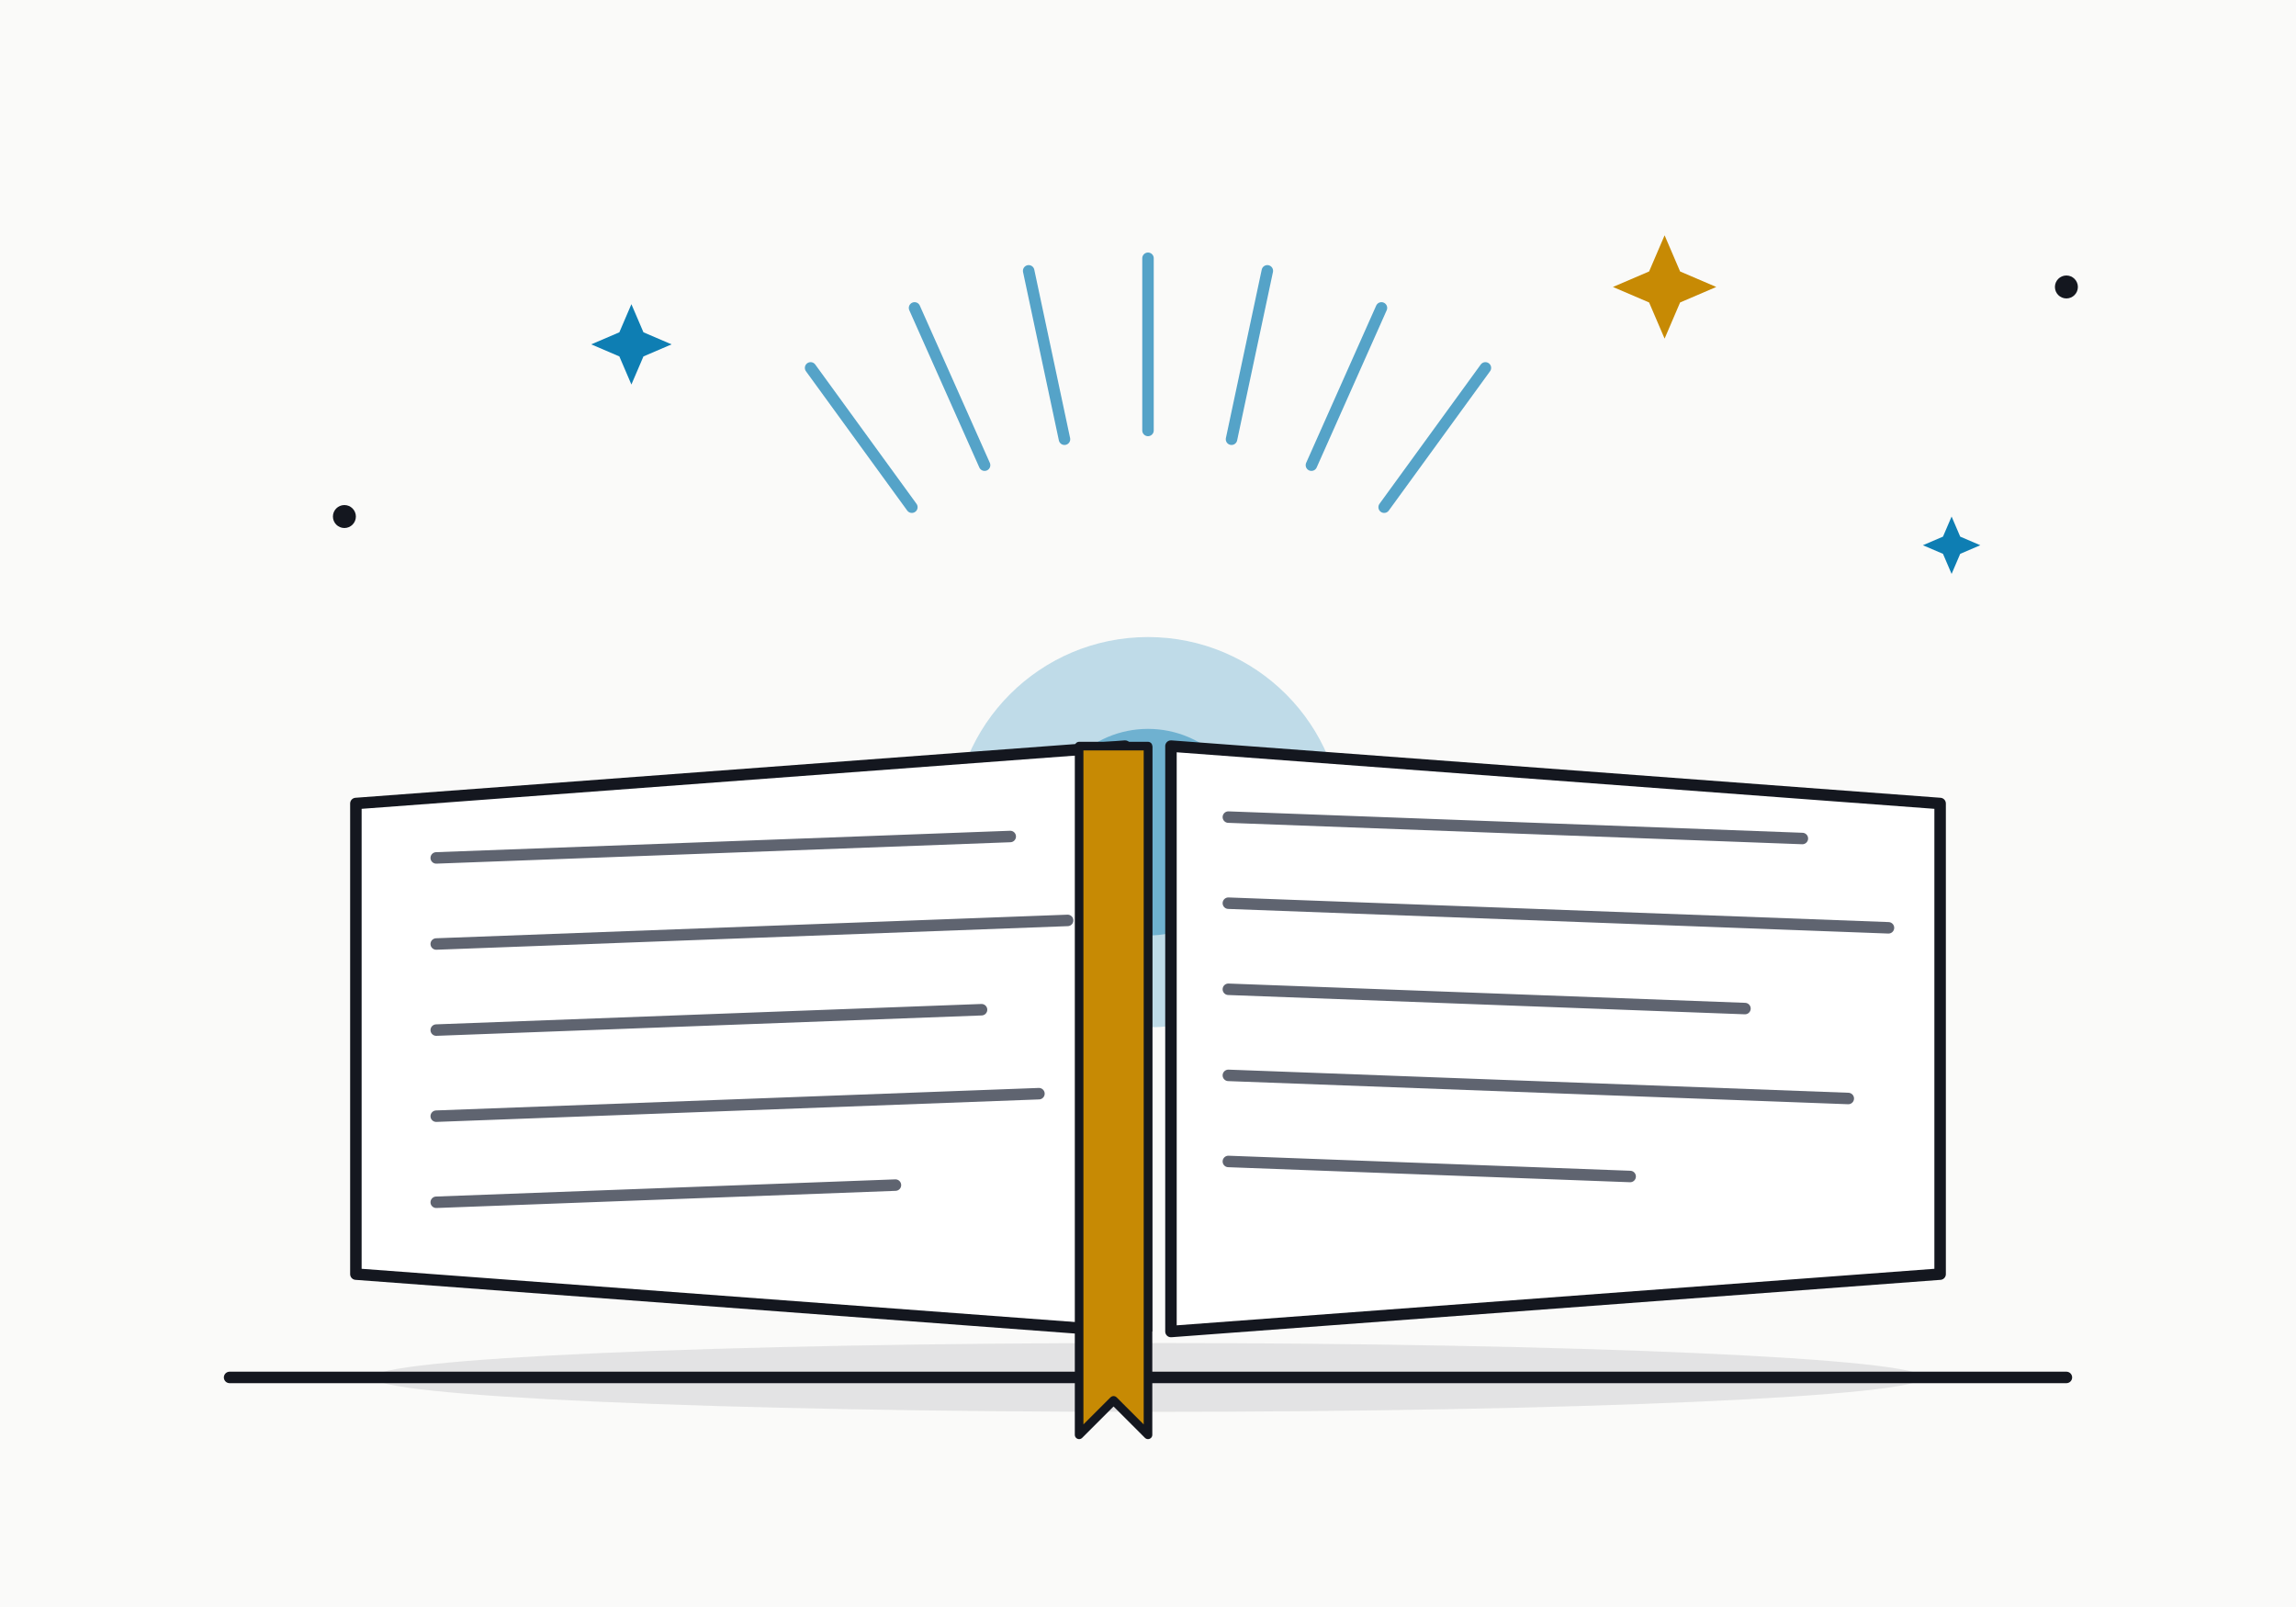
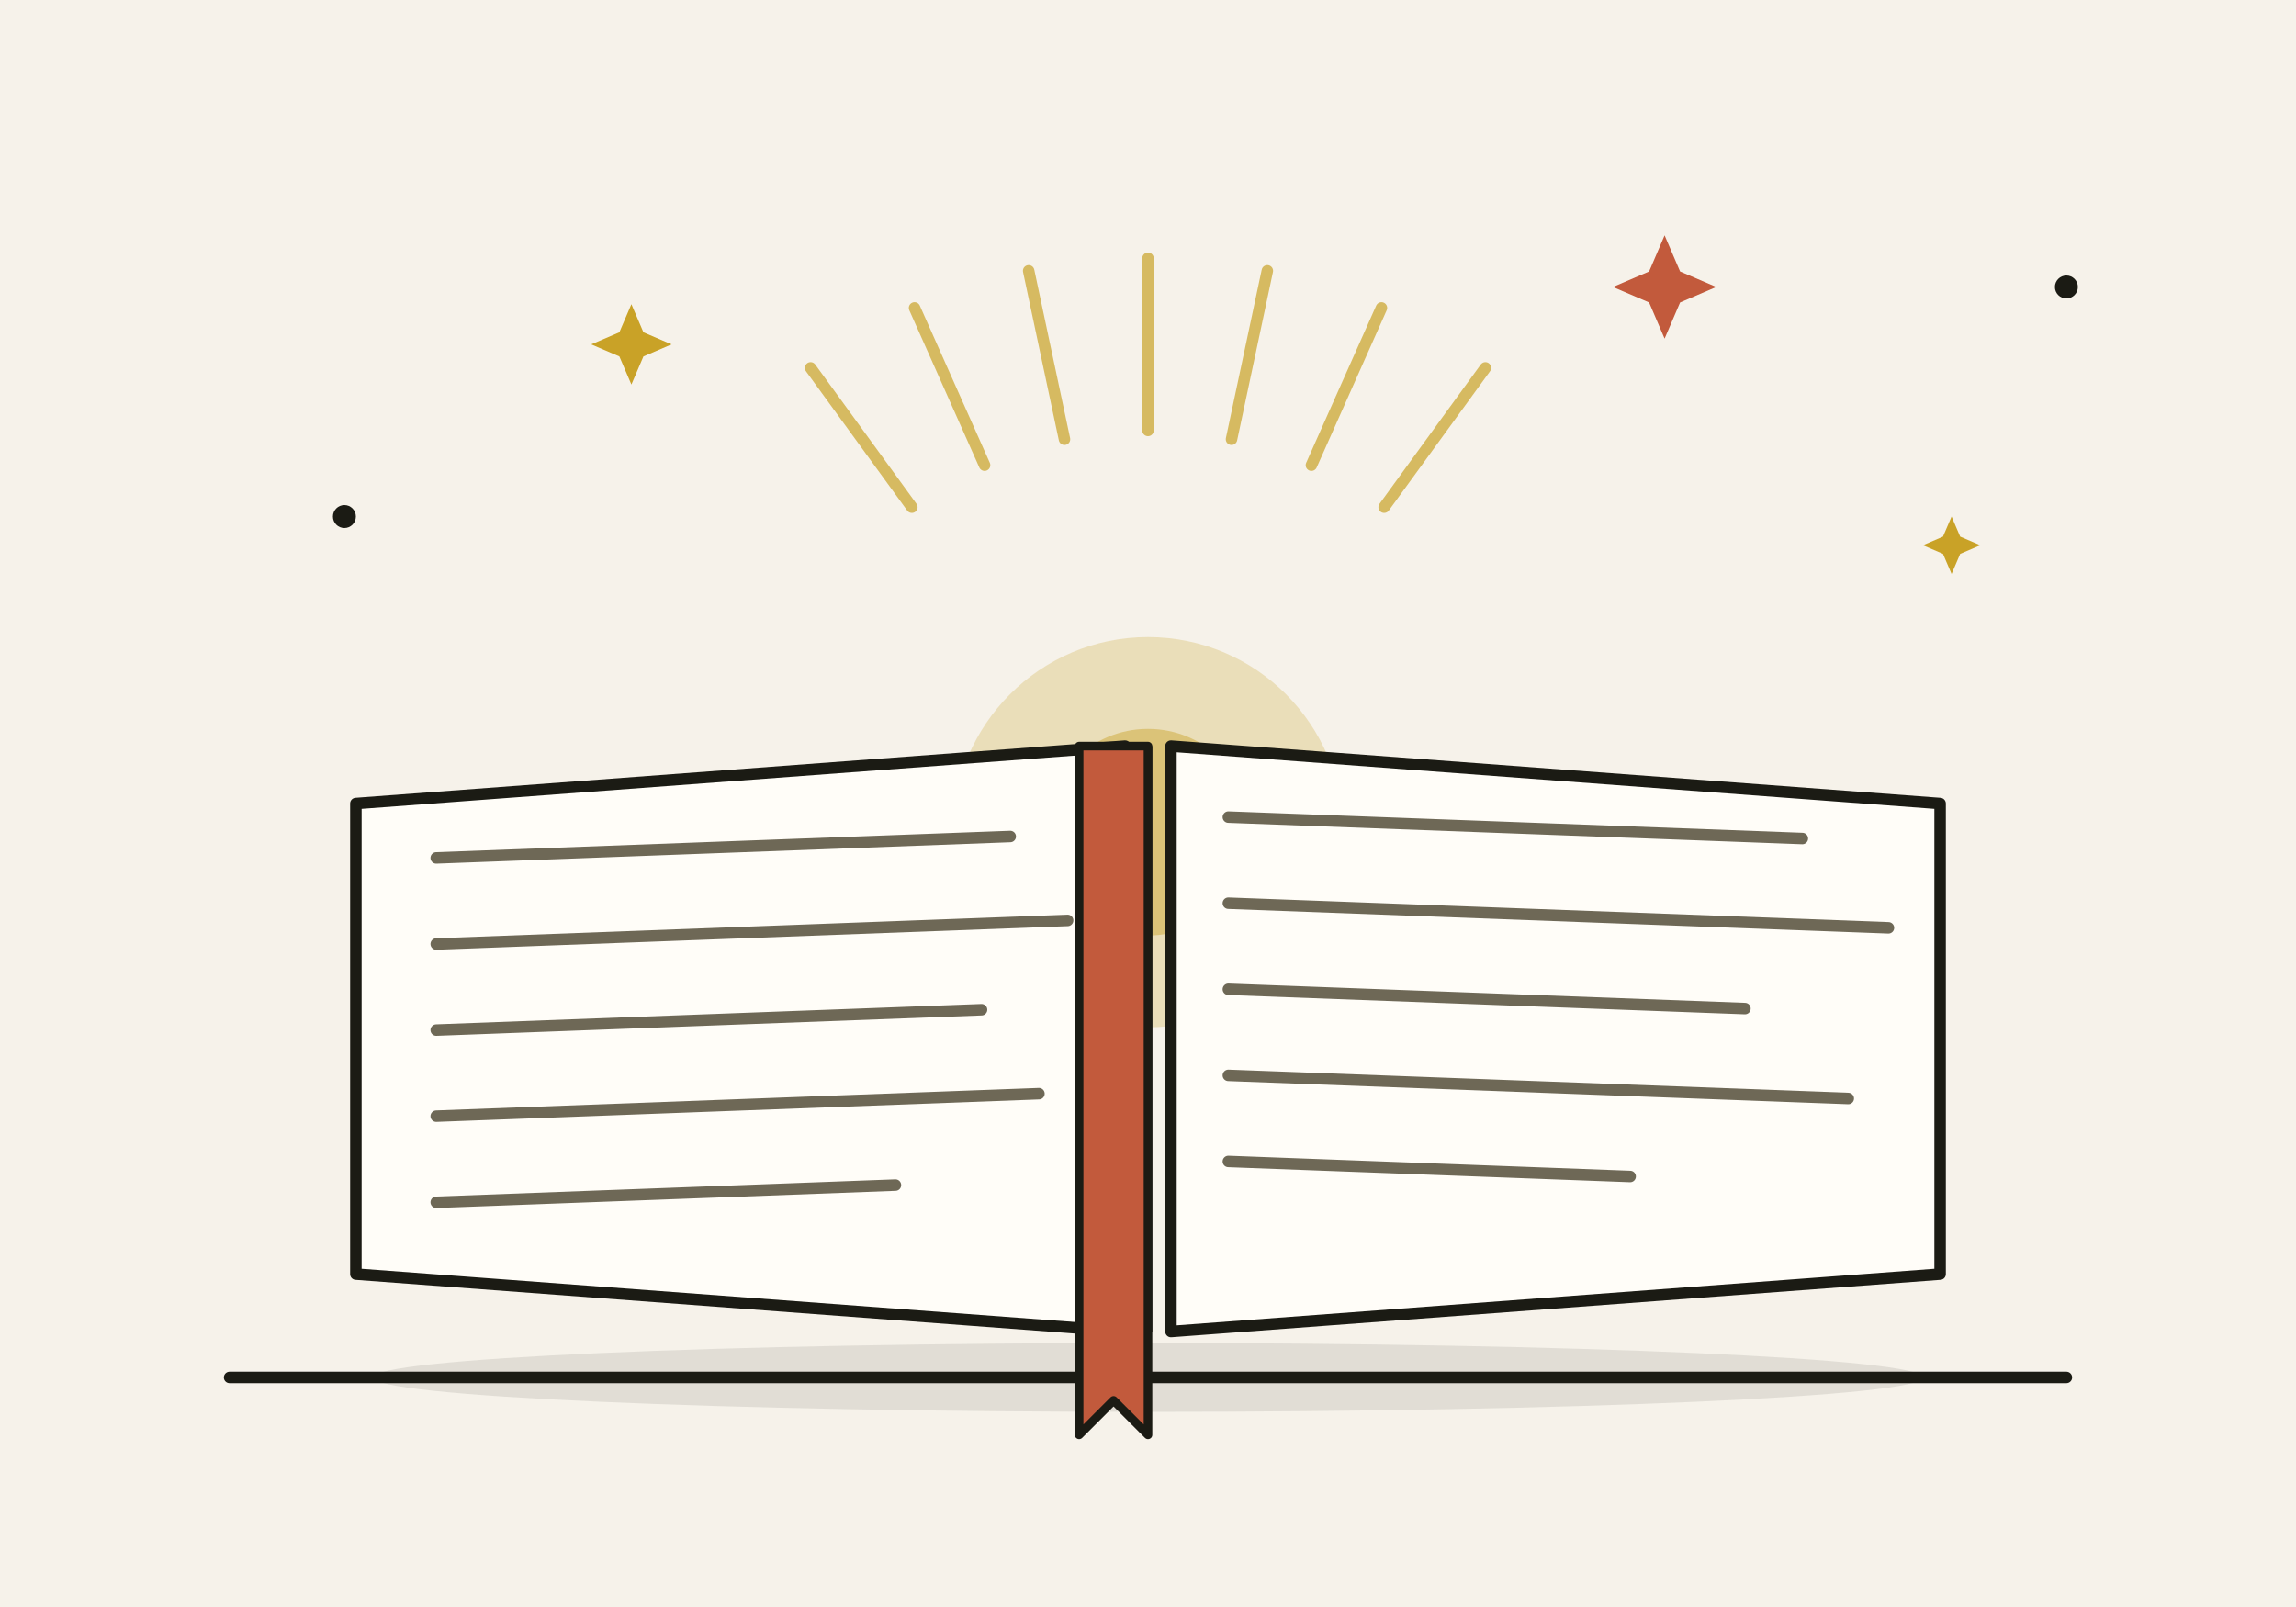
<svg xmlns="http://www.w3.org/2000/svg" viewBox="0 0 400 280" width="400" height="280">
-   <rect width="400" height="280" fill="#FAFAF9" />
-   <path d="M110 53 L112.1 57.9 L117 60 L112.1 62.1 L110 67 L107.9 62.1 L103 60 L107.9 57.9 Z" fill="#0E7EB3" />
-   <path d="M290 41 L292.7 47.3 L299 50 L292.7 52.7 L290 59 L287.3 52.7 L281 50 L287.3 47.3 Z" fill="#C78A04" />
-   <path d="M340 90 L341.5 93.5 L345 95 L341.5 96.5 L340 100 L338.5 96.5 L335 95 L338.5 93.5 Z" fill="#0E7EB3" />
-   <circle cx="60" cy="90" r="2" fill="#14171F" />
-   <circle cx="360" cy="50" r="2" fill="#14171F" />
-   <line x1="158.86" y1="88.37" x2="141.22" y2="64.1" stroke="#0E7EB3" stroke-width="2" stroke-linecap="round" opacity="0.7" />
-   <line x1="171.53" y1="81.05" x2="159.33" y2="53.65" stroke="#0E7EB3" stroke-width="2" stroke-linecap="round" opacity="0.7" />
-   <line x1="185.45" y1="76.53" x2="179.21" y2="47.19" stroke="#0E7EB3" stroke-width="2" stroke-linecap="round" opacity="0.7" />
-   <line x1="200" y1="75" x2="200" y2="45" stroke="#0E7EB3" stroke-width="2" stroke-linecap="round" opacity="0.7" />
-   <line x1="214.55" y1="76.53" x2="220.79" y2="47.19" stroke="#0E7EB3" stroke-width="2" stroke-linecap="round" opacity="0.7" />
-   <line x1="228.47" y1="81.05" x2="240.67" y2="53.65" stroke="#0E7EB3" stroke-width="2" stroke-linecap="round" opacity="0.7" />
-   <line x1="241.14" y1="88.37" x2="258.78" y2="64.1" stroke="#0E7EB3" stroke-width="2" stroke-linecap="round" opacity="0.7" />
-   <circle cx="200" cy="145" r="34" fill="#0E7EB3" opacity="0.25" />
-   <circle cx="200" cy="145" r="18" fill="#0E7EB3" opacity="0.45" />
-   <line x1="40" y1="240" x2="360" y2="240" stroke="#14171F" stroke-width="2" stroke-linecap="round" />
-   <ellipse cx="200" cy="240" rx="135" ry="6" fill="#14171F" opacity="0.1" />
-   <path d="M62 140 L196 130 L196 232 L62 222 Z" fill="#FFFFFF" stroke="#14171F" stroke-width="2" stroke-linejoin="round" />
-   <path d="M204 130 L338 140 L338 222 L204 232 Z" fill="#FFFFFF" stroke="#14171F" stroke-width="2" stroke-linejoin="round" />
-   <line x1="200" y1="130" x2="200" y2="232" stroke="#14171F" stroke-width="1.5" />
-   <line x1="76" y1="149.48" x2="176" y2="145.75" stroke="#5F6470" stroke-width="2" stroke-linecap="round" />
-   <line x1="76" y1="164.48" x2="186" y2="160.37" stroke="#5F6470" stroke-width="2" stroke-linecap="round" />
-   <line x1="76" y1="179.48" x2="171" y2="175.93" stroke="#5F6470" stroke-width="2" stroke-linecap="round" />
-   <line x1="76" y1="194.48" x2="181" y2="190.56" stroke="#5F6470" stroke-width="2" stroke-linecap="round" />
-   <line x1="76" y1="209.48" x2="156" y2="206.49" stroke="#5F6470" stroke-width="2" stroke-linecap="round" />
-   <line x1="214" y1="142.37" x2="314" y2="146.1" stroke="#5F6470" stroke-width="2" stroke-linecap="round" />
-   <line x1="214" y1="157.37" x2="329" y2="161.66" stroke="#5F6470" stroke-width="2" stroke-linecap="round" />
-   <line x1="214" y1="172.37" x2="304" y2="175.73" stroke="#5F6470" stroke-width="2" stroke-linecap="round" />
-   <line x1="214" y1="187.37" x2="322" y2="191.4" stroke="#5F6470" stroke-width="2" stroke-linecap="round" />
-   <line x1="214" y1="202.37" x2="284" y2="204.99" stroke="#5F6470" stroke-width="2" stroke-linecap="round" />
-   <path d="M188 130 L188 250 L194 244 L200 250 L200 130 Z" fill="#C78A04" stroke="#14171F" stroke-width="1.5" stroke-linejoin="round" />
+   <rect width="400" height="280" fill="#F6F2EA" />
+   <path d="M110 53 L112.1 57.9 L117 60 L112.1 62.1 L110 67 L107.9 62.1 L103 60 L107.9 57.9 Z" fill="#C9A227" />
+   <path d="M290 41 L292.7 47.3 L299 50 L292.7 52.7 L290 59 L287.3 52.7 L281 50 L287.3 47.3 Z" fill="#C25A3C" />
+   <path d="M340 90 L341.5 93.5 L345 95 L341.5 96.5 L340 100 L338.5 96.5 L335 95 L338.5 93.5 Z" fill="#C9A227" />
+   <circle cx="60" cy="90" r="2" fill="#1B1B14" />
+   <circle cx="360" cy="50" r="2" fill="#1B1B14" />
+   <line x1="158.86" y1="88.37" x2="141.22" y2="64.1" stroke="#C9A227" stroke-width="2" stroke-linecap="round" opacity="0.7" />
+   <line x1="171.53" y1="81.05" x2="159.33" y2="53.65" stroke="#C9A227" stroke-width="2" stroke-linecap="round" opacity="0.7" />
+   <line x1="185.45" y1="76.53" x2="179.21" y2="47.19" stroke="#C9A227" stroke-width="2" stroke-linecap="round" opacity="0.7" />
+   <line x1="200" y1="75" x2="200" y2="45" stroke="#C9A227" stroke-width="2" stroke-linecap="round" opacity="0.7" />
+   <line x1="214.55" y1="76.53" x2="220.79" y2="47.19" stroke="#C9A227" stroke-width="2" stroke-linecap="round" opacity="0.7" />
+   <line x1="228.47" y1="81.05" x2="240.67" y2="53.65" stroke="#C9A227" stroke-width="2" stroke-linecap="round" opacity="0.7" />
+   <line x1="241.14" y1="88.37" x2="258.78" y2="64.1" stroke="#C9A227" stroke-width="2" stroke-linecap="round" opacity="0.7" />
+   <circle cx="200" cy="145" r="34" fill="#C9A227" opacity="0.25" />
+   <circle cx="200" cy="145" r="18" fill="#C9A227" opacity="0.45" />
+   <line x1="40" y1="240" x2="360" y2="240" stroke="#1B1B14" stroke-width="2" stroke-linecap="round" />
+   <ellipse cx="200" cy="240" rx="135" ry="6" fill="#1B1B14" opacity="0.1" />
+   <path d="M62 140 L196 130 L196 232 L62 222 Z" fill="#FFFDF8" stroke="#1B1B14" stroke-width="2" stroke-linejoin="round" />
+   <path d="M204 130 L338 140 L338 222 L204 232 Z" fill="#FFFDF8" stroke="#1B1B14" stroke-width="2" stroke-linejoin="round" />
+   <line x1="200" y1="130" x2="200" y2="232" stroke="#1B1B14" stroke-width="1.5" />
+   <line x1="76" y1="149.48" x2="176" y2="145.75" stroke="#6E6856" stroke-width="2" stroke-linecap="round" />
+   <line x1="76" y1="164.48" x2="186" y2="160.37" stroke="#6E6856" stroke-width="2" stroke-linecap="round" />
+   <line x1="76" y1="179.48" x2="171" y2="175.93" stroke="#6E6856" stroke-width="2" stroke-linecap="round" />
+   <line x1="76" y1="194.48" x2="181" y2="190.56" stroke="#6E6856" stroke-width="2" stroke-linecap="round" />
+   <line x1="76" y1="209.48" x2="156" y2="206.49" stroke="#6E6856" stroke-width="2" stroke-linecap="round" />
+   <line x1="214" y1="142.37" x2="314" y2="146.1" stroke="#6E6856" stroke-width="2" stroke-linecap="round" />
+   <line x1="214" y1="157.37" x2="329" y2="161.66" stroke="#6E6856" stroke-width="2" stroke-linecap="round" />
+   <line x1="214" y1="172.37" x2="304" y2="175.73" stroke="#6E6856" stroke-width="2" stroke-linecap="round" />
+   <line x1="214" y1="187.37" x2="322" y2="191.4" stroke="#6E6856" stroke-width="2" stroke-linecap="round" />
+   <line x1="214" y1="202.37" x2="284" y2="204.99" stroke="#6E6856" stroke-width="2" stroke-linecap="round" />
+   <path d="M188 130 L188 250 L194 244 L200 250 L200 130 Z" fill="#C25A3C" stroke="#1B1B14" stroke-width="1.5" stroke-linejoin="round" />
</svg>
